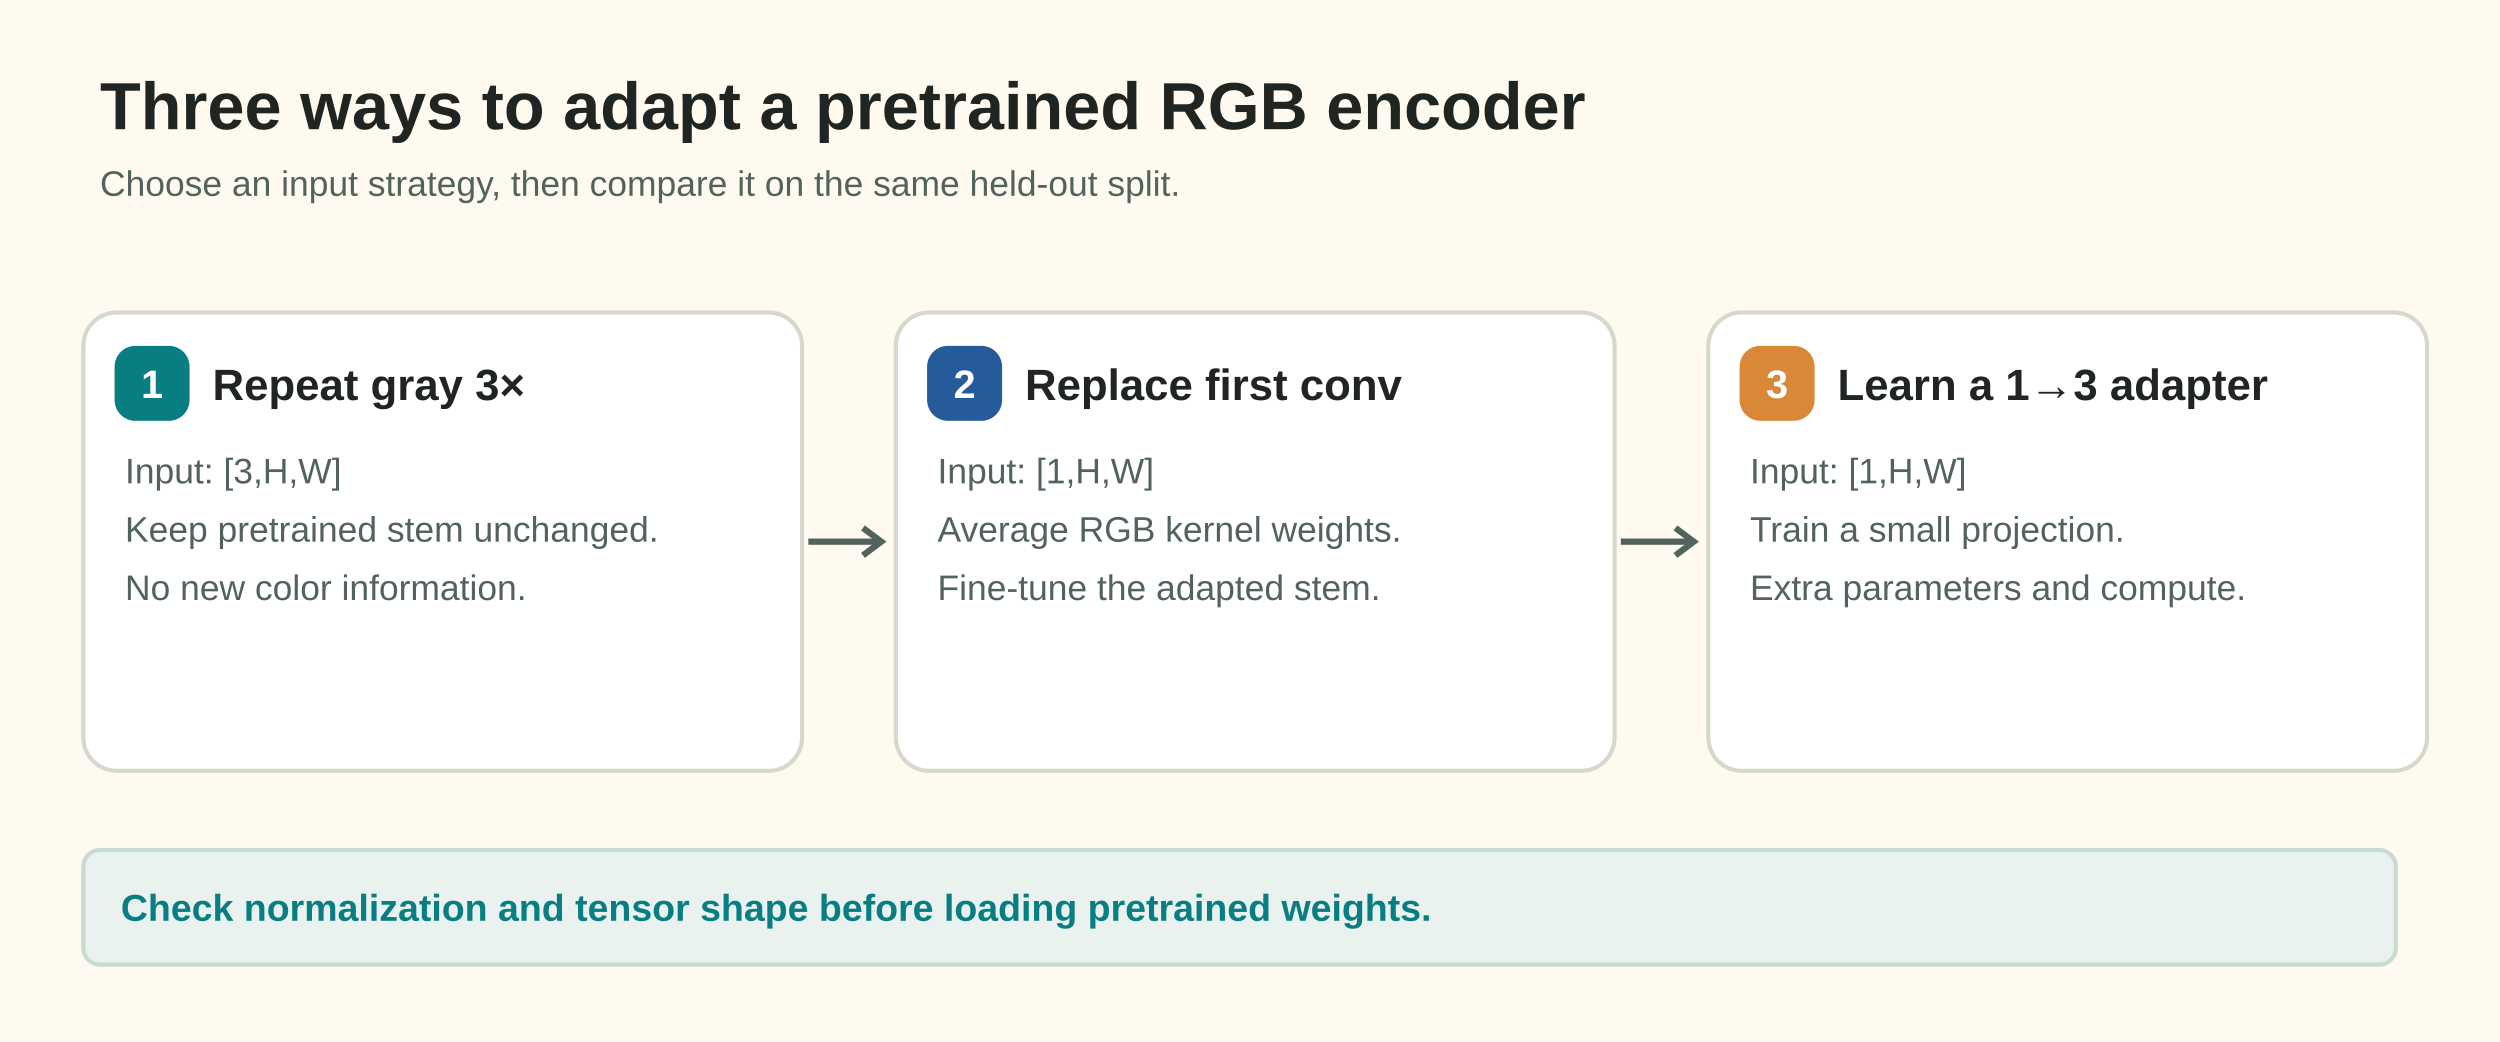
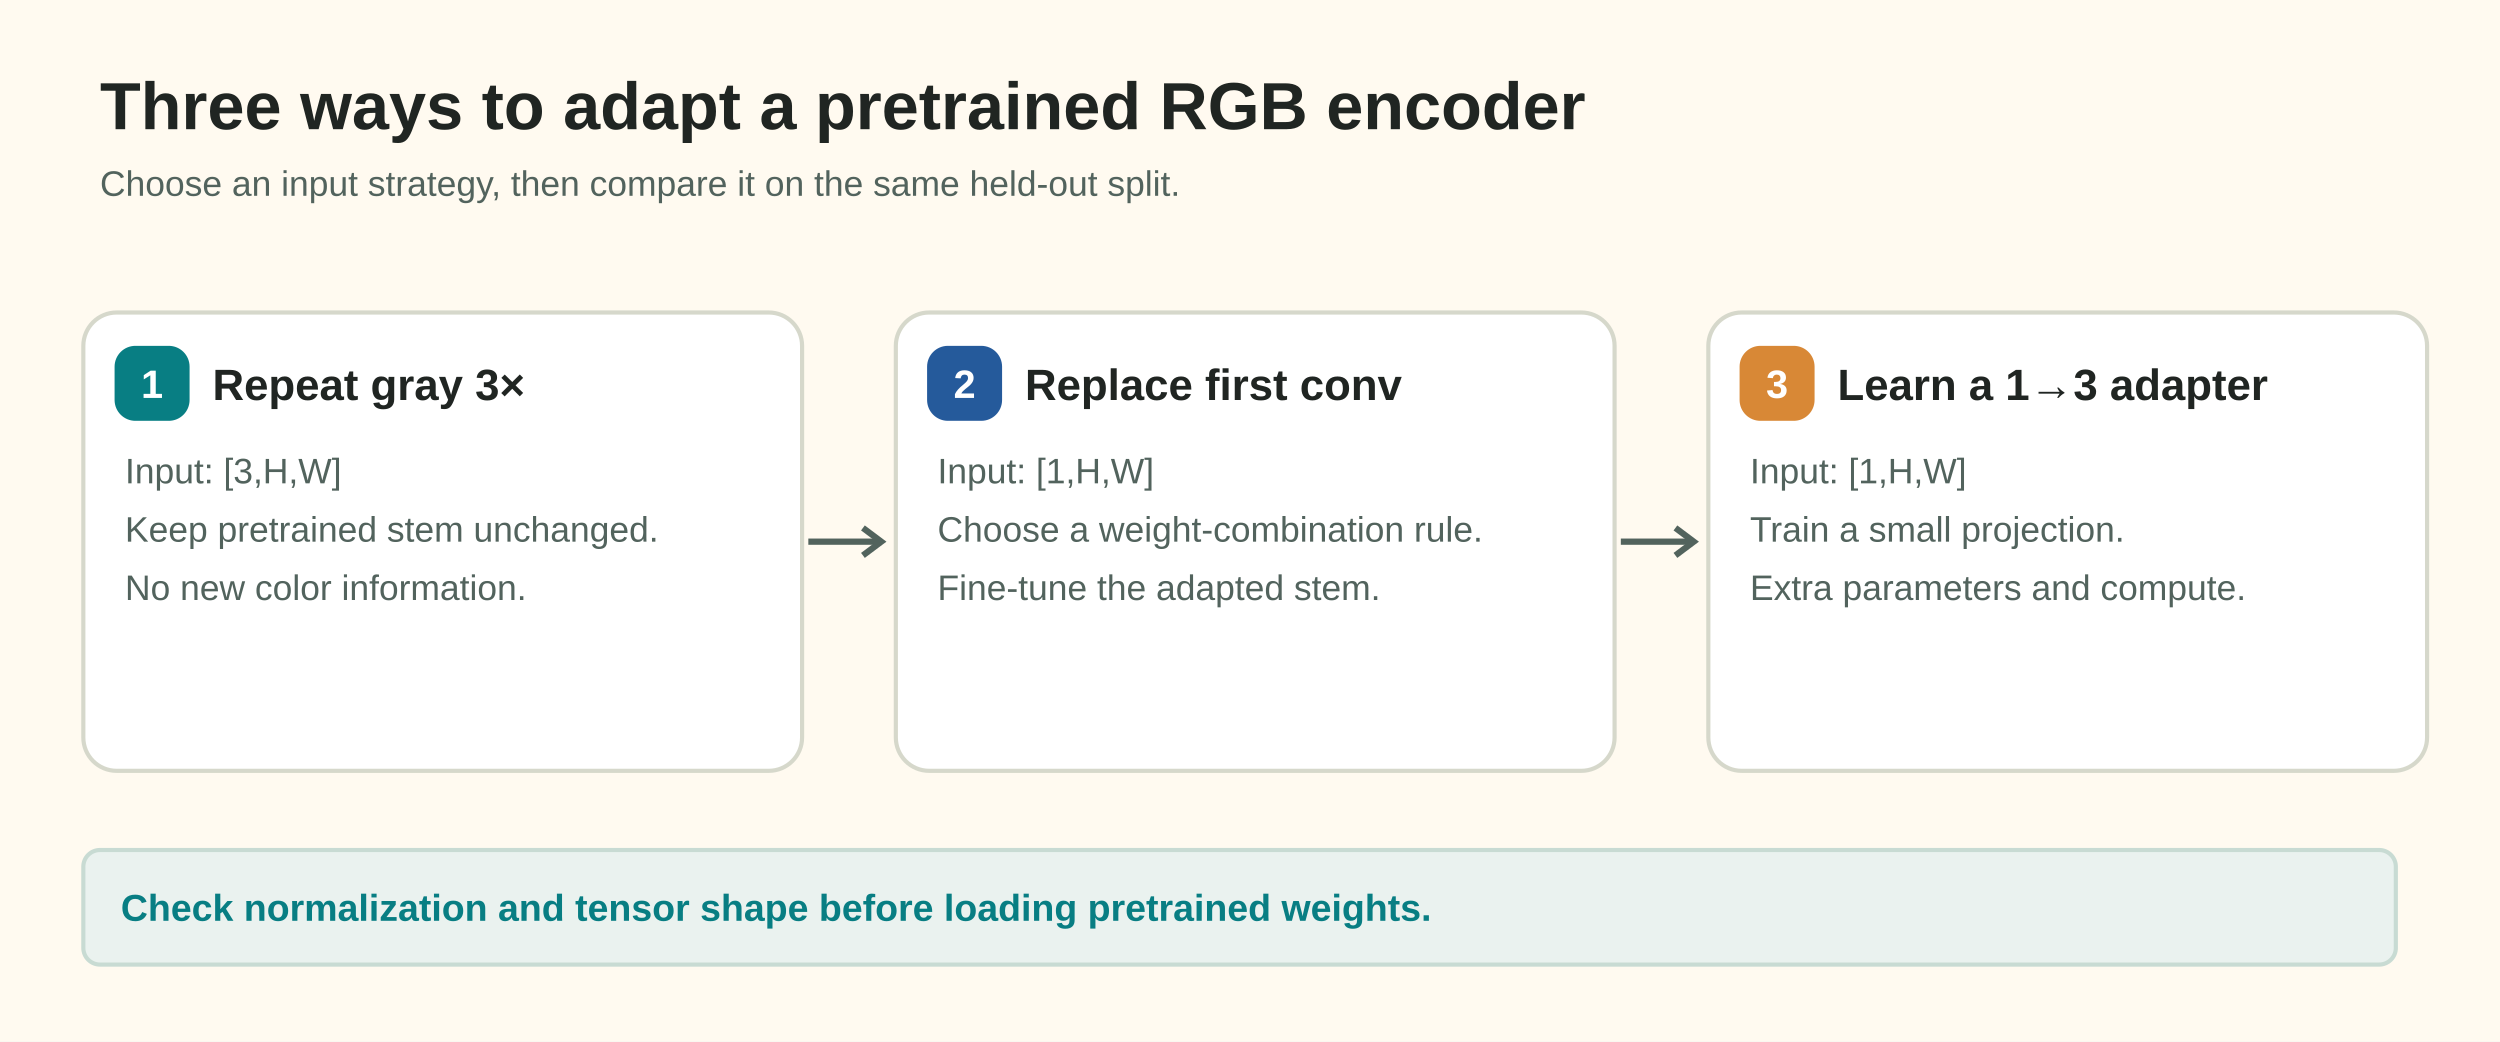
<svg xmlns="http://www.w3.org/2000/svg" viewBox="0 0 1200 500" role="img" aria-label="Three ways to adapt a pretrained RGB encoder">
  <rect width="1200" height="500" fill="#fffaf0" />
  <text x="48" y="62" font-family="Arial,sans-serif" font-size="32" font-weight="700" fill="#202522">Three ways to adapt a pretrained RGB encoder</text>
  <text x="48" y="94" font-family="Arial,sans-serif" font-size="17" fill="#52635d">Choose an input strategy, then compare it on the same held-out split.</text>
  <rect x="40" y="150" width="345" height="220" rx="16" fill="#ffffff" stroke="#d6d8cb" stroke-width="2" />
  <rect x="56" y="167" width="34" height="34" rx="9" fill="#087e83" stroke="#087e83" stroke-width="2" />
  <text x="73" y="191" fill="white" font-size="19" font-weight="700" text-anchor="middle" font-family="Arial,sans-serif">1</text>
  <text x="102" y="192" fill="#202522" font-size="21" font-weight="700" text-anchor="start" font-family="Arial,sans-serif">Repeat gray 3×</text>
  <text x="60" y="232" fill="#52635d" font-size="17" font-weight="400" text-anchor="start" font-family="Arial,sans-serif">Input: [3,H,W]</text>
  <text x="60" y="260" fill="#52635d" font-size="17" font-weight="400" text-anchor="start" font-family="Arial,sans-serif">Keep pretrained stem unchanged.</text>
  <text x="60" y="288" fill="#52635d" font-size="17" font-weight="400" text-anchor="start" font-family="Arial,sans-serif">No new color information.</text>
  <path d="M388 260 L423 260" fill="none" stroke="#52635d" stroke-width="3" />
  <path d="M414.2 266.6 L423 260 L414.2 253.4" fill="none" stroke="#52635d" stroke-width="3" />
  <rect x="430" y="150" width="345" height="220" rx="16" fill="#ffffff" stroke="#d6d8cb" stroke-width="2" />
  <rect x="446" y="167" width="34" height="34" rx="9" fill="#255a9b" stroke="#255a9b" stroke-width="2" />
  <text x="463" y="191" fill="white" font-size="19" font-weight="700" text-anchor="middle" font-family="Arial,sans-serif">2</text>
  <text x="492" y="192" fill="#202522" font-size="21" font-weight="700" text-anchor="start" font-family="Arial,sans-serif">Replace first conv</text>
  <text x="450" y="232" fill="#52635d" font-size="17" font-weight="400" text-anchor="start" font-family="Arial,sans-serif">Input: [1,H,W]</text>
-   <text x="450" y="260" fill="#52635d" font-size="17" font-weight="400" text-anchor="start" font-family="Arial,sans-serif">Average RGB kernel weights.</text>
+   <text x="450" y="260" fill="#52635d" font-size="17" font-weight="400" text-anchor="start" font-family="Arial,sans-serif">Choose a weight-combination rule.</text>
  <text x="450" y="288" fill="#52635d" font-size="17" font-weight="400" text-anchor="start" font-family="Arial,sans-serif">Fine-tune the adapted stem.</text>
  <path d="M778 260 L813 260" fill="none" stroke="#52635d" stroke-width="3" />
  <path d="M804.2 266.6 L813 260 L804.2 253.4" fill="none" stroke="#52635d" stroke-width="3" />
  <rect x="820" y="150" width="345" height="220" rx="16" fill="#ffffff" stroke="#d6d8cb" stroke-width="2" />
  <rect x="836" y="167" width="34" height="34" rx="9" fill="#d88836" stroke="#d88836" stroke-width="2" />
  <text x="853" y="191" fill="white" font-size="19" font-weight="700" text-anchor="middle" font-family="Arial,sans-serif">3</text>
  <text x="882" y="192" fill="#202522" font-size="21" font-weight="700" text-anchor="start" font-family="Arial,sans-serif">Learn a 1→3 adapter</text>
  <text x="840" y="232" fill="#52635d" font-size="17" font-weight="400" text-anchor="start" font-family="Arial,sans-serif">Input: [1,H,W]</text>
  <text x="840" y="260" fill="#52635d" font-size="17" font-weight="400" text-anchor="start" font-family="Arial,sans-serif">Train a small projection.</text>
  <text x="840" y="288" fill="#52635d" font-size="17" font-weight="400" text-anchor="start" font-family="Arial,sans-serif">Extra parameters and compute.</text>
  <rect x="40" y="408" width="1110" height="55" rx="8" fill="#eaf2ef" stroke="#c8dbd3" stroke-width="2" />
  <text x="58" y="442" fill="#087e83" font-size="18" font-weight="700" text-anchor="start" font-family="Arial,sans-serif">Check normalization and tensor shape before loading pretrained weights.</text>
</svg>
